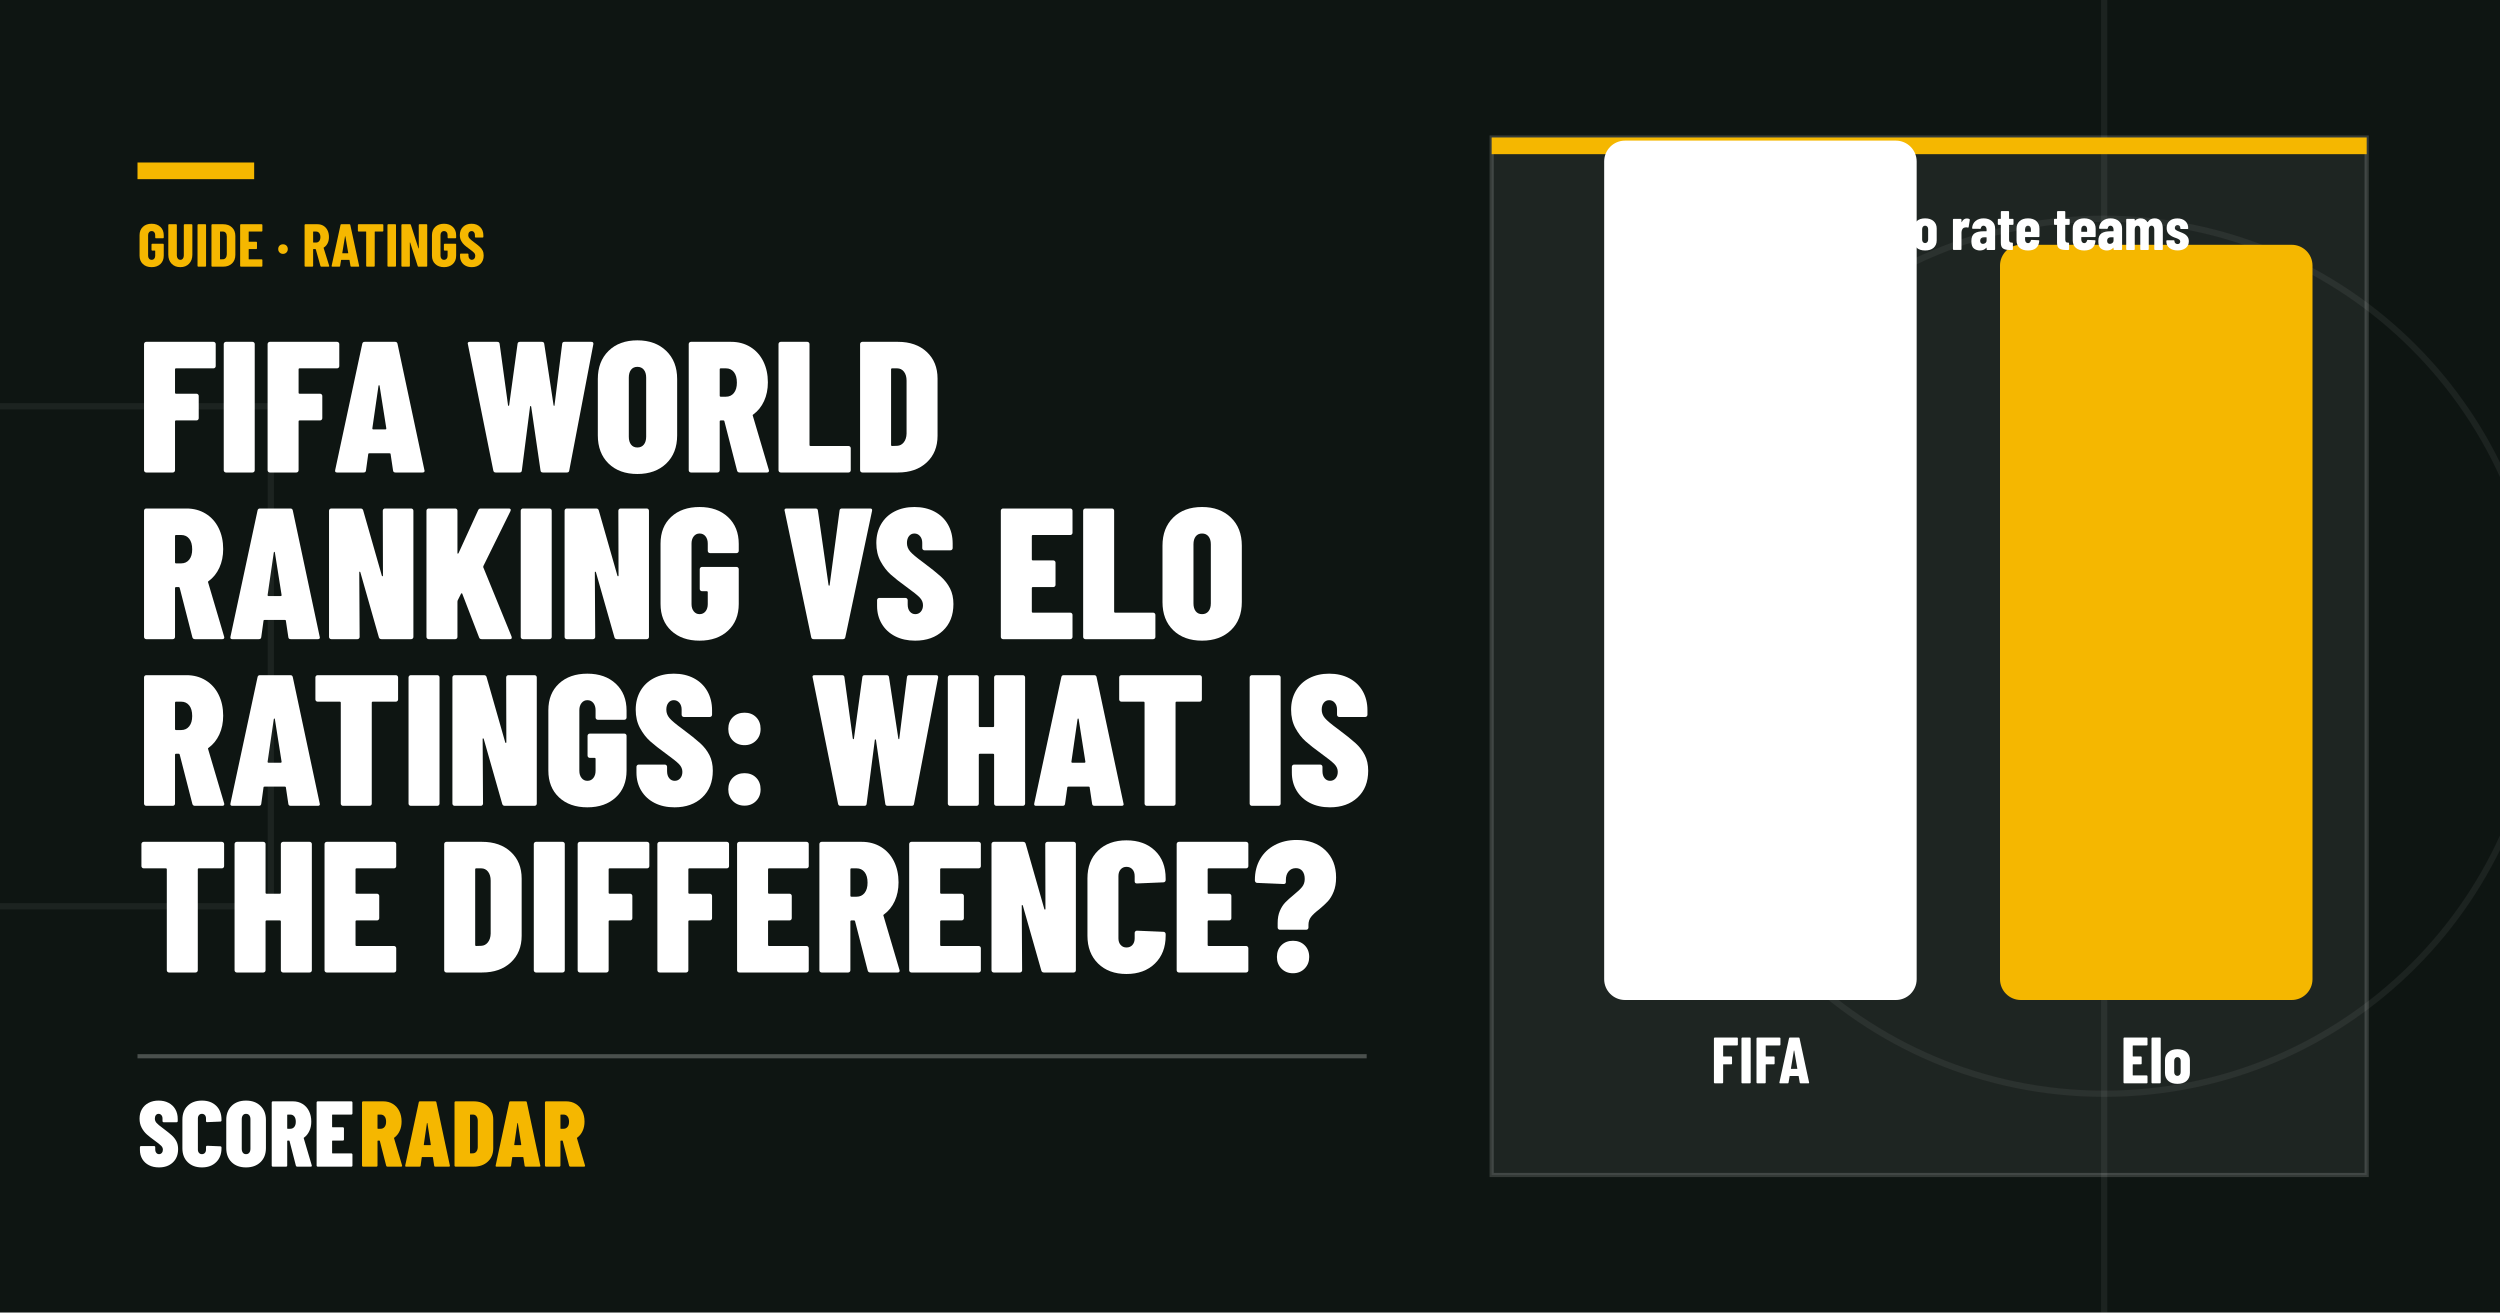
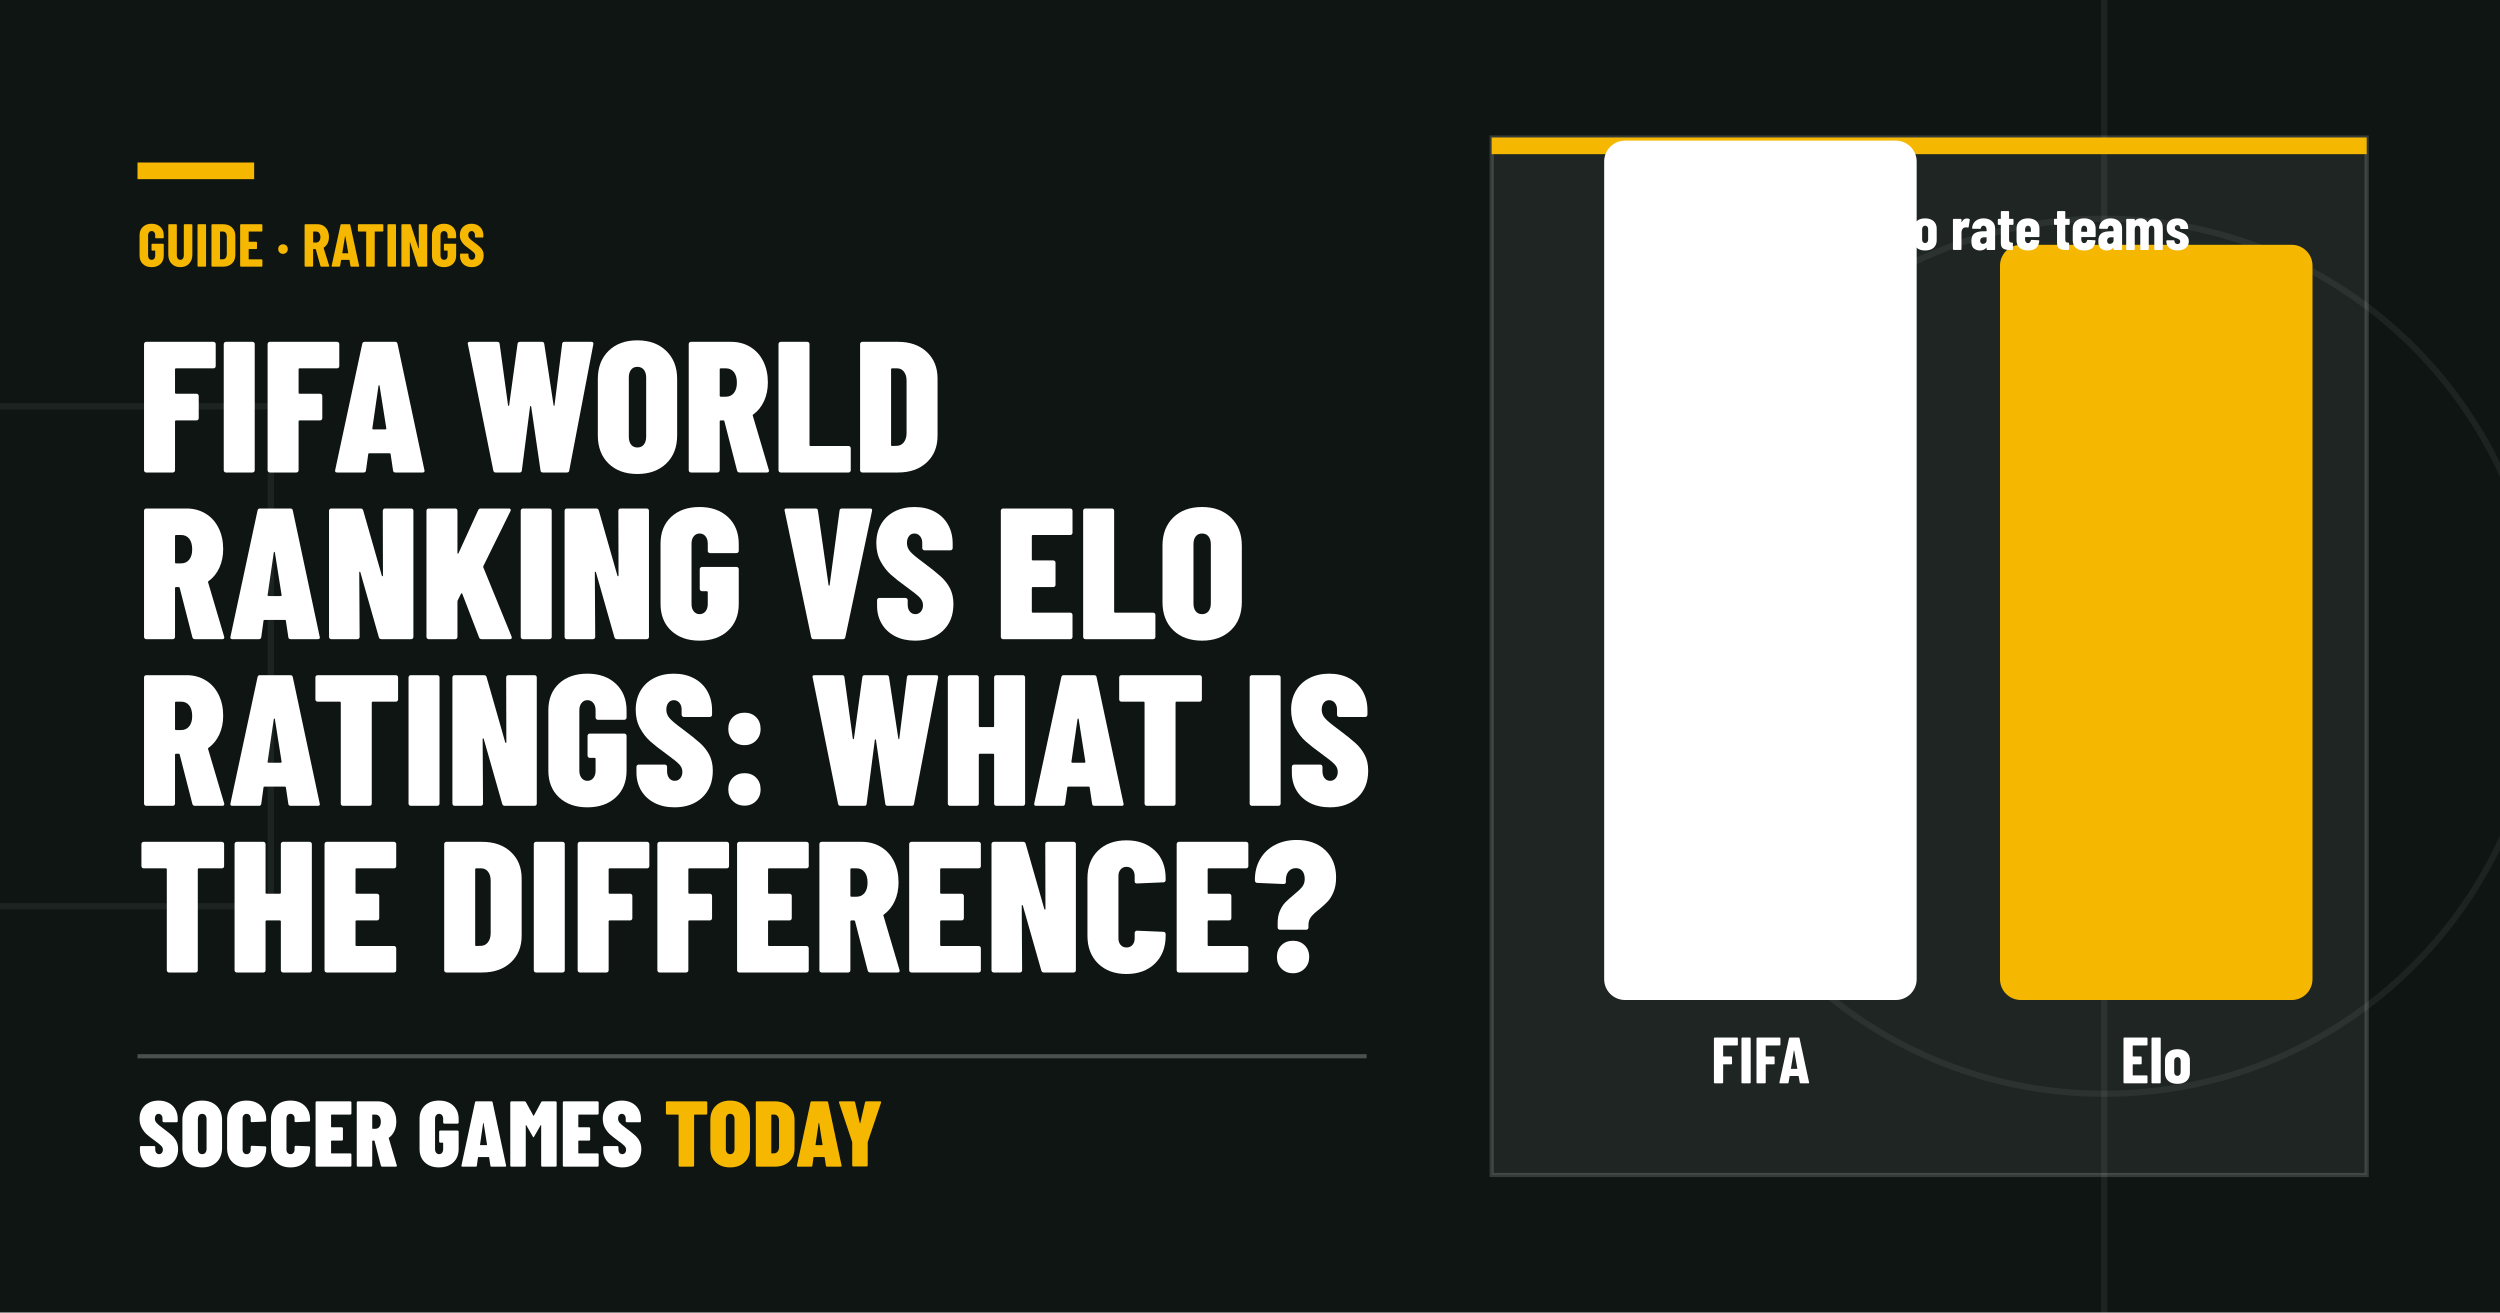
<svg xmlns="http://www.w3.org/2000/svg" viewBox="0 0 1200 630" width="1200" height="630" role="img" aria-label="FIFA World Ranking vs Elo Ratings: What Is the Difference?">
  <defs>
    <path id="g4" d="M221 8Q132 8 81.5-37Q31-82 31-160L31-160L31-354Q31-430 82-476Q133-522 221-522L221-522Q310-522 361-476Q412-430 412-354L412-354L412-160Q412-82 361.5-37Q311 8 221 8L221 8ZM221-114Q243-114 257-130Q271-146 271-171L271-171L271-344Q271-369 257-385Q243-401 221-401L221-401Q199-401 185.5-385Q172-369 172-344L172-344L172-171Q172-146 185.5-130Q199-114 221-114L221-114Z" />
    <path id="g7" d="M272-427Q272-422 268.5-418.5Q265-415 260-415L260-415L204-415Q199-415 199-410L199-410L199-172Q199-143 210-132Q221-121 243-122L243-122L250-122Q255-122 258.5-118.5Q262-115 262-110L262-110L262-12Q262-7 258.5-3.5Q255 0 250 0L250 0L210 0Q137 0 100-24.5Q63-49 63-118L63-118L63-410Q63-415 58-415L58-415L25-415Q20-415 16.5-418.5Q13-422 13-427L13-427L13-502Q13-507 16.5-510.5Q20-514 25-514L25-514L58-514Q63-514 63-519L63-519L63-630Q63-635 66.5-638.5Q70-642 75-642L75-642L187-642Q192-642 195.5-638.5Q199-635 199-630L199-630L199-519Q199-514 204-514L204-514L260-514Q265-514 268.5-510.5Q272-507 272-502L272-502L272-427Z" />
    <path id="g8" d="M210 7Q125 7 74.5-33.5Q24-74 24-142L24-142L24-149Q24-154 27.5-157.5Q31-161 36-161L36-161L146-161Q151-161 154.5-157.5Q158-154 158-149L158-149L158-146Q158-125 173-111.5Q188-98 210-98L210-98Q230-98 241.5-109.5Q253-121 253-139L253-139Q253-161 234-173.5Q215-186 191.5-194.5Q168-203 159-206L159-206Q104-226 66.5-261.5Q29-297 29-364L29-364Q29-437 77-479Q125-521 205-521L205-521Q288-521 336.5-477Q385-433 385-358L385-358Q385-353 381.5-349.5Q378-346 373-346L373-346L266-346Q261-346 257.5-349.5Q254-353 254-358L254-358L254-366Q254-386 241.5-398.5Q229-411 209-411L209-411Q188-411 176-397.5Q164-384 164-366L164-366Q164-342 184.5-328.5Q205-315 247-299L247-299Q290-283 320.5-266.5Q351-250 373-219.5Q395-189 395-143L395-143Q395-74 344.5-33.5Q294 7 210 7L210 7Z" />
    <path id="g13" d="M233 8Q143 8 88.5-43.5Q34-95 34-181L34-181L34-519Q34-605 88.5-656.5Q143-708 233-708L233-708Q323-708 378-656Q433-604 433-518L433-518L433-480Q433-475 429.5-471.5Q426-468 421-468L421-468L304-468Q299-468 295.5-471.5Q292-475 292-480L292-480L292-520Q292-550 276-568.5Q260-587 233-587L233-587Q207-587 191-568.5Q175-550 175-520L175-520L175-180Q175-150 191-131.5Q207-113 233-113L233-113Q260-113 276-131.5Q292-150 292-180L292-180L292-260Q292-265 287-265L287-265L243-265Q238-265 234.5-268.5Q231-272 231-277L231-277L231-366Q231-371 234.5-374.5Q238-378 243-378L243-378L421-378Q426-378 429.5-374.5Q433-371 433-366L433-366L433-181Q433-95 378-43.5Q323 8 233 8L233 8Z" />
    <path id="g14" d="M240 8Q150 8 95.5-48.5Q41-105 41-199L41-199L41-688Q41-693 44.5-696.5Q48-700 53-700L53-700L170-700Q175-700 178.5-696.5Q182-693 182-688L182-688L182-185Q182-153 198-133Q214-113 240-113L240-113Q266-113 281.5-133Q297-153 297-185L297-185L297-688Q297-693 300.5-696.5Q304-700 309-700L309-700L426-700Q431-700 434.5-696.5Q438-693 438-688L438-688L438-199Q438-105 383.5-48.5Q329 8 240 8L240 8Z" />
    <path id="g15" d="M56 0Q51 0 47.5-3.5Q44-7 44-12L44-12L44-688Q44-693 47.5-696.5Q51-700 56-700L56-700L173-700Q178-700 181.5-696.5Q185-693 185-688L185-688L185-12Q185-7 181.5-3.5Q178 0 173 0L173 0L56 0Z" />
    <path id="g16" d="M56 0Q51 0 47.5-3.5Q44-7 44-12L44-12L44-688Q44-693 47.5-696.5Q51-700 56-700L56-700L237-700Q328-700 383-647Q438-594 438-506L438-506L438-194Q438-106 383-53Q328 0 237 0L237 0L56 0ZM185-126Q185-121 190-121L190-121L235-122Q262-123 279-145Q296-167 297-203L297-203L297-497Q297-535 280-557Q263-579 234-579L234-579L190-579Q185-579 185-574L185-574L185-126Z" />
    <path id="g17" d="M411-591Q411-586 407.5-582.5Q404-579 399-579L399-579L190-579Q185-579 185-574L185-574L185-416Q185-411 190-411L190-411L310-411Q315-411 318.5-407.5Q322-404 322-399L322-399L322-302Q322-297 318.5-293.5Q315-290 310-290L310-290L190-290Q185-290 185-285L185-285L185-126Q185-121 190-121L190-121L399-121Q404-121 407.5-117.5Q411-114 411-109L411-109L411-12Q411-7 407.5-3.5Q404 0 399 0L399 0L56 0Q51 0 47.5-3.5Q44-7 44-12L44-12L44-688Q44-693 47.5-696.5Q51-700 56-700L56-700L399-700Q404-700 407.5-696.5Q411-693 411-688L411-688L411-591Z" />
    <path id="g18" d="M113-211Q79-211 56.5-233.5Q34-256 34-290L34-290Q34-325 56-347Q78-369 113-369L113-369Q148-369 170-347Q192-325 192-290L192-290Q192-256 169.5-233.5Q147-211 113-211L113-211Z" />
    <path id="g19" d="M320 0Q309 0 306-10L306-10L229-286Q227-290 224-290L224-290L190-290Q185-290 185-285L185-285L185-12Q185-7 181.5-3.5Q178 0 173 0L173 0L56 0Q51 0 47.5-3.5Q44-7 44-12L44-12L44-688Q44-693 47.5-696.5Q51-700 56-700L56-700L258-700Q313-700 356-673.5Q399-647 422.5-599Q446-551 446-489L446-489Q446-430 423.5-385Q401-340 361-315L361-315Q359-314 358-312.5Q357-311 358-309L358-309L450-14L451-10Q451 0 440 0L440 0L320 0ZM190-579Q185-579 185-574L185-574L185-403Q185-398 190-398L190-398L235-398Q266-398 285.5-422.5Q305-447 305-488L305-488Q305-530 285.5-554.5Q266-579 235-579L235-579L190-579Z" />
    <path id="g20" d="M338 0Q326 0 325-11L325-11L309-107Q309-112 303-112L303-112L176-112Q170-112 170-107L170-107L154-11Q153 0 141 0L141 0L24 0Q11 0 14-13L14-13L161-689Q163-700 174-700L174-700L309-700Q320-700 322-689L322-689L468-13L469-9Q469 0 458 0L458 0L338 0ZM190-226Q190-221 194-221L194-221L284-221Q289-221 288-226L288-226L241-499Q240-502 238-502Q236-502 235-499L235-499L190-226Z" />
    <path id="g21" d="M432-700Q437-700 440.5-696.5Q444-693 444-688L444-688L444-591Q444-586 440.5-582.5Q437-579 432-579L432-579L307-579Q302-579 302-574L302-574L302-12Q302-7 298.5-3.5Q295 0 290 0L290 0L173 0Q168 0 164.5-3.5Q161-7 161-12L161-12L161-574Q161-579 156-579L156-579L36-579Q31-579 27.5-582.5Q24-586 24-591L24-591L24-688Q24-693 27.5-696.5Q31-700 36-700L36-700L432-700Z" />
    <path id="g22" d="M330-688Q330-693 333.5-696.5Q337-700 342-700L342-700L458-700Q463-700 466.5-696.5Q470-693 470-688L470-688L470-12Q470-7 466.5-3.5Q463 0 458 0L458 0L326 0Q316 0 313-10L313-10L189-397Q188-400 185.5-399.5Q183-399 183-396L183-396L184-12Q184-7 180.5-3.5Q177 0 172 0L172 0L56 0Q51 0 47.5-3.5Q44-7 44-12L44-12L44-688Q44-693 47.5-696.5Q51-700 56-700L56-700L187-700Q197-700 200-690L200-690L325-303Q326-300 328.5-300.5Q331-301 331-304L331-304L330-688Z" />
    <path id="g23" d="M224 8Q166 8 122-15Q78-38 54-79.5Q30-121 30-175L30-175L30-204Q30-209 33.5-212.5Q37-216 42-216L42-216L157-216Q162-216 165.5-212.5Q169-209 169-204L169-204L169-182Q169-151 185-132Q201-113 225-113L225-113Q249-113 265-131Q281-149 281-178L281-178Q281-208 261-229.5Q241-251 183-293L183-293Q133-329 102-357Q71-385 49-426Q27-467 27-521L27-521Q27-606 80-657Q133-708 220-708L220-708Q308-708 361.5-655Q415-602 415-516L415-516L415-492Q415-487 411.5-483.5Q408-480 403-480L403-480L288-480Q283-480 279.5-483.5Q276-487 276-492L276-492L276-519Q276-550 260.5-568.5Q245-587 220-587L220-587Q196-587 181-569.5Q166-552 166-521L166-521Q166-491 185-468Q204-445 260-404L260-404Q322-358 353.5-329.5Q385-301 402.5-266.5Q420-232 420-184L420-184Q420-96 366-44Q312 8 224 8L224 8Z" />
    <path id="g24" d="M419-570Q419-565 415.5-561.5Q412-558 407-558L407-558L206-558Q201-558 201-553L201-553L201-427Q201-422 206-422L206-422L316-422Q321-422 324.5-418.5Q328-415 328-410L328-410L328-291Q328-286 324.5-282.5Q321-279 316-279L316-279L206-279Q201-279 201-274L201-274L201-147Q201-142 206-142L206-142L407-142Q412-142 415.5-138.5Q419-135 419-130L419-130L419-12Q419-7 415.5-3.5Q412 0 407 0L407 0L47 0Q42 0 38.5-3.5Q35-7 35-12L35-12L35-688Q35-693 38.5-696.5Q42-700 47-700L47-700L407-700Q412-700 415.5-696.5Q419-693 419-688L419-688L419-570Z" />
    <path id="g25" d="M47 0Q42 0 38.5-3.5Q35-7 35-12L35-12L35-688Q35-693 38.5-696.5Q42-700 47-700L47-700L189-700Q194-700 197.5-696.5Q201-693 201-688L201-688L201-147Q201-142 206-142L206-142L410-142Q415-142 418.5-138.5Q422-135 422-130L422-130L422-12Q422-7 418.5-3.5Q415 0 410 0L410 0L47 0Z" />
    <path id="g26" d="M239 8Q142 8 84.5-48Q27-104 27-199L27-199L27-501Q27-595 84.5-651.5Q142-708 239-708L239-708Q335-708 393.5-651.5Q452-595 452-501L452-501L452-199Q452-104 393.5-48Q335 8 239 8L239 8ZM239-134Q261-134 273.5-149.5Q286-165 286-192L286-192L286-508Q286-535 273.5-550.5Q261-566 239-566L239-566Q217-566 205-550.5Q193-535 193-508L193-508L193-192Q193-165 205-149.5Q217-134 239-134L239-134Z" />
    <path id="g27" d="M308 0Q297 0 294-10L294-10L226-275Q225-279 221-279L221-279L206-279Q201-279 201-274L201-274L201-12Q201-7 197.5-3.5Q194 0 189 0L189 0L47 0Q42 0 38.5-3.5Q35-7 35-12L35-12L35-688Q35-693 38.5-696.5Q42-700 47-700L47-700L262-700Q320-700 365-672.5Q410-645 434.5-595.5Q459-546 459-483L459-483Q459-427 438.5-382.5Q418-338 381-311L381-311Q379-310 378-308.5Q377-307 378-305L378-305L464-14L465-10Q465 0 454 0L454 0L308 0ZM206-558Q201-558 201-553L201-553L201-411Q201-406 206-406L206-406L234-406Q261-406 277-426Q293-446 293-481L293-481Q293-518 277-538Q261-558 234-558L234-558L206-558Z" />
    <path id="g28" d="M338 0Q326 0 325-11L325-11L312-98Q312-103 306-103L306-103L198-103Q192-103 192-98L192-98L180-11Q179 0 167 0L167 0L25 0Q12 0 15-13L15-13L160-689Q162-700 173-700L173-700L336-700Q347-700 349-689L349-689L493-13L494-9Q494 0 483 0L483 0L338 0ZM214-236Q214-231 218-231L218-231L285-231Q289-231 289-236L289-236L253-464Q252-468 250-468Q248-468 247-464L247-464L214-236Z" />
    <path id="g29" d="M452-700Q457-700 460.5-696.5Q464-693 464-688L464-688L464-570Q464-565 460.5-561.5Q457-558 452-558L452-558L328-558Q323-558 323-553L323-553L323-12Q323-7 319.5-3.5Q316 0 311 0L311 0L169 0Q164 0 160.5-3.5Q157-7 157-12L157-12L157-553Q157-558 152-558L152-558L33-558Q28-558 24.5-561.5Q21-565 21-570L21-570L21-688Q21-693 24.5-696.5Q28-700 33-700L33-700L452-700Z" />
    <path id="g30" d="M47 0Q42 0 38.5-3.5Q35-7 35-12L35-12L35-688Q35-693 38.5-696.5Q42-700 47-700L47-700L189-700Q194-700 197.5-696.5Q201-693 201-688L201-688L201-12Q201-7 197.5-3.5Q194 0 189 0L189 0L47 0Z" />
    <path id="g31" d="M323-688Q323-693 326.5-696.5Q330-700 335-700L335-700L475-700Q480-700 483.5-696.5Q487-693 487-688L487-688L487-12Q487-7 483.5-3.5Q480 0 475 0L475 0L316 0Q305 0 302-10L302-10L203-358Q202-361 199.5-361.5Q197-362 197-358L197-358L199-12Q199-7 195.5-3.5Q192 0 187 0L187 0L47 0Q42 0 38.5-3.5Q35-7 35-12L35-12L35-688Q35-693 38.5-696.5Q42-700 47-700L47-700L204-700Q215-700 218-690L218-690L318-340Q319-337 321.5-337Q324-337 324-341L324-341L323-688Z" />
    <path id="g32" d="M236 8Q141 8 84-45.5Q27-99 27-189L27-189L27-512Q27-602 84-655Q141-708 236-708L236-708Q331-708 388.5-654Q446-600 446-510L446-510L446-473Q446-468 442.5-464.5Q439-461 434-461L434-461L292-461Q287-461 283.5-464.5Q280-468 280-473L280-473L280-512Q280-536 268-551Q256-566 236-566L236-566Q217-566 205-551Q193-536 193-512L193-512L193-188Q193-164 205-149Q217-134 236-134L236-134Q256-134 268-149Q280-164 280-188L280-188L280-252Q280-257 275-257L275-257L249-257Q244-257 240.5-260.5Q237-264 237-269L237-269L237-375Q237-380 240.5-383.5Q244-387 249-387L249-387L434-387Q439-387 442.5-383.5Q446-380 446-375L446-375L446-189Q446-99 388.5-45.5Q331 8 236 8L236 8Z" />
    <path id="g33" d="M230 8Q169 8 123-15.5Q77-39 51.5-81.5Q26-124 26-178L26-178L26-209Q26-214 29.5-217.5Q33-221 38-221L38-221L178-221Q183-221 186.5-217.5Q190-214 190-209L190-209L190-186Q190-162 201.5-148Q213-134 231-134L231-134Q249-134 260.5-147.5Q272-161 272-182L272-182Q272-205 254-223.5Q236-242 182-281L182-281Q132-317 100-345.5Q68-374 45-416.5Q22-459 22-515L22-515Q22-572 47.5-616Q73-660 119.5-684Q166-708 226-708L226-708Q287-708 333.5-683.5Q380-659 405.5-614.5Q431-570 431-512L431-512L431-488Q431-483 427.5-479.5Q424-476 419-476L419-476L280-476Q275-476 271.5-479.5Q268-483 268-488L268-488L268-516Q268-538 256-552Q244-566 226-566L226-566Q208-566 197-552Q186-538 186-515L186-515Q186-490 203-470Q220-450 272-412L272-412Q335-365 367-336Q399-307 417-271.5Q435-236 435-188L435-188Q435-98 378.5-45Q322 8 230 8L230 8Z" />
    <path id="g34" d="M236 8Q141 8 84-48Q27-104 27-197L27-197L27-504Q27-598 84-653Q141-708 236-708L236-708Q331-708 388.5-653Q446-598 446-504L446-504L446-495Q446-490 442.5-486.5Q439-483 434-483L434-483L292-477Q280-477 280-489L280-489L280-516Q280-539 268-552.5Q256-566 236-566L236-566Q217-566 205-552.5Q193-539 193-516L193-516L193-183Q193-161 205-147.5Q217-134 236-134L236-134Q256-134 268-147.5Q280-161 280-183L280-183L280-212Q280-217 283.5-220.5Q287-224 292-224L292-224L434-218Q439-218 442.5-214.5Q446-211 446-206L446-206L446-197Q446-104 388.5-48Q331 8 236 8L236 8Z" />
    <path id="g35" d="M151-325Q113-325 88.5-349.5Q64-374 64-412L64-412Q64-451 88.5-475Q113-499 151-499L151-499Q189-499 213-475Q237-451 237-412L237-412Q237-374 212.5-349.5Q188-325 151-325L151-325ZM151-1Q113-1 88.5-25.5Q64-50 64-88L64-88Q64-127 88.5-151Q113-175 151-175L151-175Q189-175 213-151Q237-127 237-88L237-88Q237-50 212.5-25.5Q188-1 151-1L151-1Z" />
    <path id="g36" d="M283-688Q283-693 286.5-696.5Q290-700 295-700L295-700L437-700Q442-700 445.5-696.5Q449-693 449-688L449-688L449-12Q449-7 445.5-3.5Q442 0 437 0L437 0L295 0Q290 0 286.5-3.5Q283-7 283-12L283-12L283-274Q283-279 278-279L278-279L206-279Q201-279 201-274L201-274L201-12Q201-7 197.5-3.5Q194 0 189 0L189 0L47 0Q42 0 38.5-3.5Q35-7 35-12L35-12L35-688Q35-693 38.5-696.5Q42-700 47-700L47-700L189-700Q194-700 197.5-696.5Q201-693 201-688L201-688L201-427Q201-422 206-422L206-422L278-422Q283-422 283-427L283-427L283-688Z" />
    <path id="g37" d="M167 0Q156 0 154-11L154-11L18-687L17-691Q17-700 28-700L28-700L175-700Q187-700 188-689L188-689L233-360Q234-357 236-357Q238-357 239-360L239-360L284-689Q285-700 297-700L297-700L414-700Q426-700 427-689L427-689L477-360Q478-357 480-357Q482-357 482-360L482-360L523-689Q524-700 535-700L535-700L679-700Q692-700 690-687L690-687L561-11Q560 0 548 0L548 0L420 0Q408 0 407-11L407-11L357-353Q356-356 353.5-356Q351-356 351-353L351-353L307-11Q306 0 295 0L295 0L167 0Z" />
+     <path id="g38" d="M174-2Q169-2 165.5-5.5Q162-9 162-14L162-14L162-260L161-266L21-686Q20-688 20-691L20-691Q20-700 30-700L30-700L180-700Q190-700 193-689L193-689L243-469Q244-465 246-465Q248-465 249-469L249-469L299-689Q302-700 312-700L312-700L462-700Q468-700 470.5-696.5Q473-693 471-686L471-686L329-266L328-260L328-14Q328-9 324.5-5.5Q321-2 316-2L316-2L174-2Z" />
    <path id="g39" d="M47 0Q42 0 38.5-3.5Q35-7 35-12L35-12L35-688Q35-693 38.5-696.5Q42-700 47-700L47-700L189-700Q194-700 197.5-696.5Q201-693 201-688L201-688L201-462Q201-458 203-458Q205-458 207-461L207-461L312-691Q316-700 326-700L326-700L476-700Q483-700 485.5-696.5Q488-693 485-686L485-686L340-392Q339-388 339-386L339-386L491-14Q492-12 492-8L492-8Q492 0 482 0L482 0L331 0Q320 0 317-9L317-9L227-243Q226-246 224-246Q222-246 220-243L220-243L202-207Q201-205 201-201L201-201L201-12Q201-7 197.5-3.5Q194 0 189 0L189 0L47 0Z" />
-     <path id="g40" d="M47 0Q42 0 38.5-3.5Q35-7 35-12L35-12L35-688Q35-693 38.5-696.5Q42-700 47-700L47-700L238-700Q334-700 392-646Q450-592 450-503L450-503L450-197Q450-108 392-54Q334 0 238 0L238 0L47 0ZM201-147Q201-142 206-142L206-142L234-143Q255-144 269-161.5Q283-179 284-208L284-208L284-492Q284-522 270-540Q256-558 233-558L233-558L206-558Q201-558 201-553L201-553L201-147Z" />
-     <path id="g52" d="M224-522Q309-522 362-476Q415-430 415-355L415-355L415-12Q415-7 411.5-3.5Q408 0 403 0L403 0L286 0Q281 0 277.5-3.5Q274-7 274-12L274-12L274-34Q274-37 272-38Q270-39 268-36L268-36Q235 6 166 8L166 8Q108 8 65.5-24Q23-56 23-146L23-146Q23-239 74.5-274Q126-309 223-309L223-309L269-309Q274-309 274-314L274-314L274-339Q274-366 259.5-383.5Q245-401 223-401L223-401Q206-401 194.5-390.5Q183-380 180-361L180-361Q179-349 167-349L167-349L47-350Q35-350 35-362L35-362Q40-435 92-478.5Q144-522 224-522L224-522ZM214-101Q237-101 255.5-116.5Q274-132 274-158L274-158L274-205Q274-210 269-210L269-210L228-210Q201-210 184.5-194.5Q168-179 168-152L168-152Q168-127 180.5-114Q193-101 214-101L214-101Z" />
-     <path id="g53" d="M46 0Q41 0 37.5-3.5Q34-7 34-12L34-12L34-688Q34-693 37.5-696.5Q41-700 46-700L46-700L163-700Q168-700 171.5-696.5Q175-693 175-688L175-688L175-12Q175-7 171.5-3.5Q168 0 163 0L163 0L46 0Z" />
-     <path id="g54" d="M268-520Q295-520 310-510L310-510Q318-505 316-495L316-495L297-378Q296-367 283-370L283-370Q272-374 256-374L256-374Q241-374 230-370L230-370Q207-366 193-342.5Q179-319 179-288L179-288L179-13Q179-8 175.5-4.5Q172-1 167-1L167-1L50-1Q45-1 41.5-4.5Q38-8 38-13L38-13L38-502Q38-507 41.5-510.5Q45-514 50-514L50-514L167-514Q172-514 175.5-510.5Q179-507 179-502L179-502L179-463Q179-459 180.5-458.5Q182-458 184-461L184-461Q211-520 268-520L268-520Z" />
-     <path id="g93" d="M409-225Q409-220 405.5-216.5Q402-213 397-213L397-213L177-213Q172-213 172-208L172-208L172-171Q172-146 185.5-129.5Q199-113 220-113L220-113Q239-113 251-125.5Q263-138 267-157L267-157Q270-167 280-167L280-167L395-161Q400-161 403.5-157.5Q407-154 406-148L406-148Q399-71 352.5-31.5Q306 8 220 8L220 8Q131 8 81-36.5Q31-81 31-160L31-160L31-354Q31-430 81.5-476Q132-522 220-522L220-522Q308-522 358.5-476Q409-430 409-354L409-354L409-225ZM220-401Q199-401 185.5-385Q172-369 172-344L172-344L172-305Q172-300 177-300L177-300L263-300Q268-300 268-305L268-305L268-344Q268-369 254.5-385Q241-401 220-401L220-401Z" />
-     <path id="g98" d="M38 199Q36 199 34 195.5Q32 192 32 187L32 187L32 95Q32 83 41 83L41 83Q93 82 115 66.5Q137 51 140 3L140 3L139-3L13-502L13-506Q13-515 24-515L24-515L150-515Q162-515 163-504L163-504L209-207Q210-203 212-203Q214-203 215-207L215-207L259-504Q260-515 272-515L272-515L398-513Q412-513 409-500L409-500L277 19Q257 92 234.5 128.5Q212 165 168.5 182Q125 199 43 199L43 199L38 199Z" />
-     <path id="g102" d="M505-522Q573-522 607-476Q641-430 641-347L641-347L641-12Q641-7 637.5-3.5Q634 0 629 0L629 0L512 0Q507 0 503.5-3.5Q500-7 500-12L500-12L500-338Q500-368 488-384.5Q476-401 456-401L456-401Q434-401 421.5-384.5Q409-368 409-338L409-338L409-12Q409-7 405.5-3.5Q402 0 397 0L397 0L281 0Q276 0 272.5-3.5Q269-7 269-12L269-12L269-338Q269-368 257-384.5Q245-401 225-401L225-401Q203-401 190.5-384.5Q178-368 178-338L178-338L178-12Q178-7 174.5-3.5Q171 0 166 0L166 0L49 0Q44 0 40.5-3.5Q37-7 37-12L37-12L37-502Q37-507 40.5-510.5Q44-514 49-514L49-514L166-514Q171-514 174.5-510.5Q178-507 178-502L178-502L178-489Q178-486 180-485Q182-484 184-486L184-486Q204-506 228-514Q252-522 274-522L274-522Q352-522 386-460L386-460L388-459Q391-459 395-465L395-465Q416-497 445.5-509.5Q475-522 505-522L505-522Z" />
-     <path id="g103" d="M137 0Q126 0 124-11L124-11L16-502L16-506Q16-515 27-515L27-515L138-515Q150-515 151-504L151-504L194-230Q195-227 197-227Q199-227 200-230L200-230L244-504Q245-515 257-515L257-515L356-515Q368-515 369-504L369-504L416-229Q417-226 419-226.5Q421-227 422-230L422-230L464-504Q465-515 477-515L477-515L587-513Q600-513 597-500L597-500L490-11Q488 0 477 0L477 0L363 0Q351 0 350-11L350-11L307-265Q306-268 304-268Q302-268 301-265L301-265L260-11Q259 0 247 0L247 0L137 0Z" />
+     <path id="g40" d="M361-692Q365-700 376-700L376-700L515-700Q520-700 523.5-696.5Q527-693 527-688L527-688L527-12Q527-7 523.5-3.5Q520 0 515 0L515 0L373 0Q368 0 364.5-3.5Q361-7 361-12L361-12L361-441Q361-445 359-445.5Q357-446 355-443L355-443L285-321Q281-313 279-313L279-313Q277-313 272-321L272-321L202-443Q200-446 198-446Q196-446 196-442L196-442L196-12Q196-7 192.5-3.5Q189 0 184 0L184 0L42 0Q37 0 33.5-3.5Q30-7 30-12L30-12L30-688Q30-693 33.5-696.5Q37-700 42-700L42-700L182-700Q192-700 197-692L197-692L277-547Q280-543 283-547L283-547L361-692Z" />
+     <path id="g41" d="M47 0Q42 0 38.5-3.5Q35-7 35-12L35-12L35-688Q35-693 38.5-696.5Q42-700 47-700L47-700L238-700Q334-700 392-646Q450-592 450-503L450-503L450-197Q450-108 392-54Q334 0 238 0L238 0L47 0ZM201-147Q201-142 206-142L206-142L234-143Q255-144 269-161.5Q283-179 284-208L284-208L284-492Q284-522 270-540Q256-558 233-558L233-558L206-558Q201-558 201-553L201-553L201-147Z" />
+     <path id="g53" d="M224-522Q309-522 362-476Q415-430 415-355L415-355L415-12Q415-7 411.5-3.5Q408 0 403 0L403 0L286 0Q281 0 277.5-3.5Q274-7 274-12L274-12L274-34Q274-37 272-38Q270-39 268-36L268-36Q235 6 166 8L166 8Q108 8 65.5-24Q23-56 23-146L23-146Q23-239 74.5-274Q126-309 223-309L223-309L269-309Q274-309 274-314L274-314L274-339Q274-366 259.5-383.5Q245-401 223-401L223-401Q206-401 194.5-390.5Q183-380 180-361L180-361Q179-349 167-349L167-349L47-350Q35-350 35-362L35-362Q40-435 92-478.5Q144-522 224-522L224-522ZM214-101Q237-101 255.5-116.5Q274-132 274-158L274-158L274-205Q274-210 269-210L269-210L228-210Q201-210 184.5-194.5Q168-179 168-152L168-152Q168-127 180.5-114Q193-101 214-101L214-101Z" />
+     <path id="g54" d="M46 0Q41 0 37.5-3.5Q34-7 34-12L34-12L34-688Q34-693 37.5-696.5Q41-700 46-700L46-700L163-700Q168-700 171.5-696.5Q175-693 175-688L175-688L175-12Q175-7 171.5-3.5Q168 0 163 0L163 0L46 0Z" />
+     <path id="g55" d="M268-520Q295-520 310-510L310-510Q318-505 316-495L316-495L297-378Q296-367 283-370L283-370Q272-374 256-374L256-374Q241-374 230-370L230-370Q207-366 193-342.5Q179-319 179-288L179-288L179-13Q179-8 175.5-4.5Q172-1 167-1L167-1L50-1Q45-1 41.5-4.5Q38-8 38-13L38-13L38-502Q38-507 41.5-510.5Q45-514 50-514L50-514L167-514Q172-514 175.5-510.5Q179-507 179-502L179-502L179-463Q179-459 180.5-458.5Q182-458 184-461L184-461Q211-520 268-520L268-520Z" />
+     <path id="g94" d="M409-225Q409-220 405.5-216.5Q402-213 397-213L397-213L177-213Q172-213 172-208L172-208L172-171Q172-146 185.5-129.5Q199-113 220-113L220-113Q239-113 251-125.5Q263-138 267-157L267-157Q270-167 280-167L280-167L395-161Q400-161 403.5-157.5Q407-154 406-148L406-148Q399-71 352.5-31.5Q306 8 220 8L220 8Q131 8 81-36.5Q31-81 31-160L31-160L31-354Q31-430 81.5-476Q132-522 220-522L220-522Q308-522 358.5-476Q409-430 409-354L409-354L409-225ZM220-401Q199-401 185.5-385Q172-369 172-344L172-344L172-305Q172-300 177-300L177-300L263-300Q268-300 268-305L268-305L268-344Q268-369 254.5-385Q241-401 220-401L220-401Z" />
+     <path id="g99" d="M38 199Q36 199 34 195.5Q32 192 32 187L32 187L32 95Q32 83 41 83L41 83Q93 82 115 66.5Q137 51 140 3L140 3L139-3L13-502L13-506Q13-515 24-515L24-515L150-515Q162-515 163-504L163-504L209-207Q210-203 212-203Q214-203 215-207L215-207L259-504Q260-515 272-515L272-515L398-513Q412-513 409-500L409-500L277 19Q257 92 234.5 128.5Q212 165 168.5 182Q125 199 43 199L43 199L38 199Z" />
+     <path id="g103" d="M505-522Q573-522 607-476Q641-430 641-347L641-347L641-12Q641-7 637.5-3.5Q634 0 629 0L629 0L512 0Q507 0 503.5-3.5Q500-7 500-12L500-12L500-338Q500-368 488-384.5Q476-401 456-401L456-401Q434-401 421.5-384.5Q409-368 409-338L409-338L409-12Q409-7 405.5-3.5Q402 0 397 0L397 0L281 0Q276 0 272.5-3.5Q269-7 269-12L269-12L269-338Q269-368 257-384.5Q245-401 225-401L225-401Q203-401 190.5-384.5Q178-368 178-338L178-338L178-12Q178-7 174.5-3.5Q171 0 166 0L166 0L49 0Q44 0 40.5-3.5Q37-7 37-12L37-12L37-502Q37-507 40.5-510.5Q44-514 49-514L49-514L166-514Q171-514 174.5-510.5Q178-507 178-502L178-502L178-489Q178-486 180-485Q182-484 184-486L184-486Q204-506 228-514Q252-522 274-522L274-522Q352-522 386-460L386-460L388-459Q391-459 395-465L395-465Q416-497 445.5-509.5Q475-522 505-522L505-522Z" />
+     <path id="g104" d="M137 0Q126 0 124-11L124-11L16-502L16-506Q16-515 27-515L27-515L138-515Q150-515 151-504L151-504L194-230Q195-227 197-227Q199-227 200-230L200-230L244-504Q245-515 257-515L257-515L356-515Q368-515 369-504L369-504L416-229Q417-226 419-226.5Q421-227 422-230L422-230L464-504Q465-515 477-515L477-515L587-513Q600-513 597-500L597-500L490-11Q488 0 477 0L477 0L363 0Q351 0 350-11L350-11L307-265Q306-268 304-268Q302-268 301-265L301-265L260-11Q259 0 247 0L247 0L137 0Z" />
    <path id="g124" d="M174 0Q163 0 161-11L161-11L19-687L18-691Q18-700 29-700L29-700L184-700Q196-700 197-689L197-689L254-290Q255-286 257.5-286.5Q260-287 260-290L260-290L313-689Q314-700 326-700L326-700L477-700Q490-700 487-687L487-687L344-11Q342 0 331 0L331 0L174 0Z" />
    <path id="g126" d="M147-229Q142-229 138.5-232.5Q135-236 135-241L135-241L135-265Q135-303 147-330.5Q159-358 176-375.5Q193-393 221-416L221-416Q252-441 266-458.5Q280-476 280-501L280-501Q280-528 267.5-543.5Q255-559 233-559L233-559Q208-559 193.5-541.5Q179-524 179-496L179-496L179-485Q179-474 167-474L167-474L25-480Q20-480 16.5-484Q13-488 13-493L13-493L13-496Q13-559 41-607.5Q69-656 120-683Q171-710 237-710L237-710Q333-710 390.5-655Q448-600 448-509L448-509Q448-465 435-433Q422-401 404-381.5Q386-362 357-338L357-338Q328-316 314-298Q300-280 300-255L300-255L300-241Q300-236 296.5-232.5Q293-229 288-229L288-229L147-229ZM217 4Q180 4 155.5-20.5Q131-45 131-83L131-83Q131-122 155-146Q179-170 217-170L217-170Q255-170 279.5-146Q304-122 304-83L304-83Q304-46 279.5-21Q255 4 217 4L217 4Z" />
    <path id="g145" d="M419-570Q419-565 415.5-561.5Q412-558 407-558L407-558L206-558Q201-558 201-553L201-553L201-427Q201-422 206-422L206-422L316-422Q321-422 324.5-418.5Q328-415 328-410L328-410L328-291Q328-286 324.5-282.5Q321-279 316-279L316-279L206-279Q201-279 201-274L201-274L201-12Q201-7 197.5-3.5Q194 0 189 0L189 0L47 0Q42 0 38.5-3.5Q35-7 35-12L35-12L35-688Q35-693 38.5-696.5Q42-700 47-700L47-700L407-700Q412-700 415.5-696.5Q419-693 419-688L419-688L419-570Z" />
    <path id="g166" d="M410-591Q410-586 406.5-582.5Q403-579 398-579L398-579L190-579Q185-579 185-574L185-574L185-416Q185-411 190-411L190-411L309-411Q314-411 317.5-407.5Q321-404 321-399L321-399L321-302Q321-297 317.5-293.5Q314-290 309-290L309-290L190-290Q185-290 185-285L185-285L185-12Q185-7 181.5-3.5Q178 0 173 0L173 0L56 0Q51 0 47.5-3.5Q44-7 44-12L44-12L44-688Q44-693 47.5-696.5Q51-700 56-700L56-700L398-700Q403-700 406.5-696.5Q410-693 410-688L410-688L410-591Z" />
  </defs>
  <rect width="1200" height="630" fill="#0e1512" />
  <g fill="none" stroke="#fff" stroke-opacity="0.06" stroke-width="3">
    <circle cx="1010" cy="315" r="210" />
    <line x1="1010" y1="0" x2="1010" y2="630" />
    <rect x="-40" y="195" width="170" height="240" />
  </g>
  <rect x="66" y="78" width="56" height="8" fill="#f5b700" />
  <g fill="#f5b700" transform="translate(66 128) scale(0.0291)">
    <use href="#g13" x="0" />
    <use href="#g14" x="467" />
    <use href="#g15" x="946" />
    <use href="#g16" x="1176" />
    <use href="#g17" x="1649" />
    <use href="#g18" x="2287" />
    <use href="#g19" x="2712" />
    <use href="#g20" x="3188" />
    <use href="#g21" x="3611" />
    <use href="#g15" x="4079" />
    <use href="#g22" x="4309" />
    <use href="#g13" x="4823" />
    <use href="#g23" x="5290" />
  </g>
  <g fill="#fff" transform="translate(66 226.8) scale(0.0896)">
    <use href="#g145" x="0" />
    <use href="#g30" x="427" />
    <use href="#g145" x="662" />
    <use href="#g28" x="1044" />
    <use href="#g37" x="1752" />
    <use href="#g26" x="2439" />
    <use href="#g27" x="2918" />
    <use href="#g25" x="3399" />
-     <use href="#g40" x="3836" />
+     <use href="#g41" x="3836" />
  </g>
  <g fill="#fff" transform="translate(66 306.8) scale(0.0896)">
    <use href="#g27" x="0" />
    <use href="#g28" x="483" />
    <use href="#g31" x="991" />
    <use href="#g39" x="1513" />
    <use href="#g30" x="2018" />
    <use href="#g31" x="2253" />
    <use href="#g32" x="2775" />
    <use href="#g124" x="3448" />
    <use href="#g33" x="3936" />
    <use href="#g24" x="4590" />
    <use href="#g25" x="5031" />
    <use href="#g26" x="5464" />
  </g>
  <g fill="#fff" transform="translate(66 386.8) scale(0.0896)">
    <use href="#g27" x="0" />
    <use href="#g28" x="483" />
    <use href="#g29" x="932" />
    <use href="#g30" x="1417" />
    <use href="#g31" x="1652" />
    <use href="#g32" x="2174" />
    <use href="#g33" x="2647" />
    <use href="#g35" x="3101" />
    <use href="#g37" x="3599" />
    <use href="#g36" x="4306" />
    <use href="#g28" x="4789" />
    <use href="#g29" x="5238" />
    <use href="#g30" x="5923" />
    <use href="#g33" x="6158" />
  </g>
  <g fill="#fff" transform="translate(66 466.8) scale(0.0896)">
    <use href="#g29" x="0" />
    <use href="#g36" x="485" />
    <use href="#g24" x="967" />
-     <use href="#g40" x="1608" />
+     <use href="#g41" x="1608" />
    <use href="#g30" x="2088" />
    <use href="#g145" x="2323" />
    <use href="#g145" x="2750" />
    <use href="#g24" x="3177" />
    <use href="#g27" x="3618" />
    <use href="#g24" x="4099" />
    <use href="#g31" x="4540" />
    <use href="#g34" x="5062" />
    <use href="#g24" x="5532" />
    <use href="#g126" x="5973" />
  </g>
  <rect x="66" y="506" width="590" height="2" fill="#fff" fill-opacity="0.25" />
  <g fill="#fff" transform="translate(66 560) scale(0.0448)">
    <use href="#g33" x="0" />
-     <use href="#g34" x="454" />
-     <use href="#g26" x="924" />
-     <use href="#g27" x="1403" />
-     <use href="#g24" x="1884" />
+     <use href="#g26" x="454" />
+     <use href="#g34" x="933" />
+     <use href="#g34" x="1403" />
+     <use href="#g24" x="1873" />
+     <use href="#g27" x="2314" />
+     <use href="#g32" x="2995" />
+     <use href="#g28" x="3456" />
+     <use href="#g40" x="3964" />
+     <use href="#g24" x="4522" />
+     <use href="#g33" x="4963" />
  </g>
-   <g fill="#f5b700" transform="translate(172.2 560) scale(0.0448)">
-     <use href="#g27" x="0" />
-     <use href="#g28" x="483" />
-     <use href="#g40" x="991" />
-     <use href="#g28" x="1452" />
-     <use href="#g27" x="1960" />
+   <g fill="#f5b700" transform="translate(318.7 560) scale(0.0448)">
+     <use href="#g29" x="0" />
+     <use href="#g26" x="470" />
+     <use href="#g41" x="949" />
+     <use href="#g28" x="1410" />
+     <use href="#g38" x="1855" />
  </g>
  <rect x="716" y="66" width="420" height="498" fill="#fff" fill-opacity="0.07" stroke="#fff" stroke-opacity="0.16" stroke-width="2" />
  <rect x="716" y="66" width="420" height="8" fill="#f5b700" />
  <rect x="770" y="67.5" width="150" height="412.5" rx="10" fill="#fff" />
  <g fill="#fff" transform="translate(821.3 520) scale(0.0314)">
    <use href="#g166" x="0" />
    <use href="#g15" x="421" />
    <use href="#g166" x="651" />
    <use href="#g20" x="1031" />
  </g>
  <rect x="960" y="117.5" width="150" height="362.5" rx="10" fill="#f5b700" />
  <g fill="#fff" transform="translate(1017.9 520) scale(0.0314)">
    <use href="#g17" x="0" />
-     <use href="#g53" x="438" />
+     <use href="#g54" x="438" />
    <use href="#g4" x="647" />
  </g>
  <g fill="#fff" transform="translate(800.7 120) scale(0.0291)">
    <use href="#g21" x="0" />
-     <use href="#g103" x="438" />
+     <use href="#g104" x="438" />
    <use href="#g4" x="1035" />
-     <use href="#g103" x="1677" />
-     <use href="#g52" x="2276" />
-     <use href="#g98" x="2708" />
+     <use href="#g104" x="1677" />
+     <use href="#g53" x="2276" />
+     <use href="#g99" x="2708" />
    <use href="#g8" x="3115" />
    <use href="#g7" x="3727" />
    <use href="#g4" x="4018" />
-     <use href="#g54" x="4660" />
-     <use href="#g52" x="4979" />
+     <use href="#g55" x="4660" />
+     <use href="#g53" x="4979" />
    <use href="#g7" x="5425" />
-     <use href="#g93" x="5716" />
+     <use href="#g94" x="5716" />
    <use href="#g7" x="6352" />
-     <use href="#g93" x="6643" />
-     <use href="#g52" x="7073" />
-     <use href="#g102" x="7519" />
+     <use href="#g94" x="6643" />
+     <use href="#g53" x="7073" />
+     <use href="#g103" x="7519" />
    <use href="#g8" x="8194" />
  </g>
</svg>
